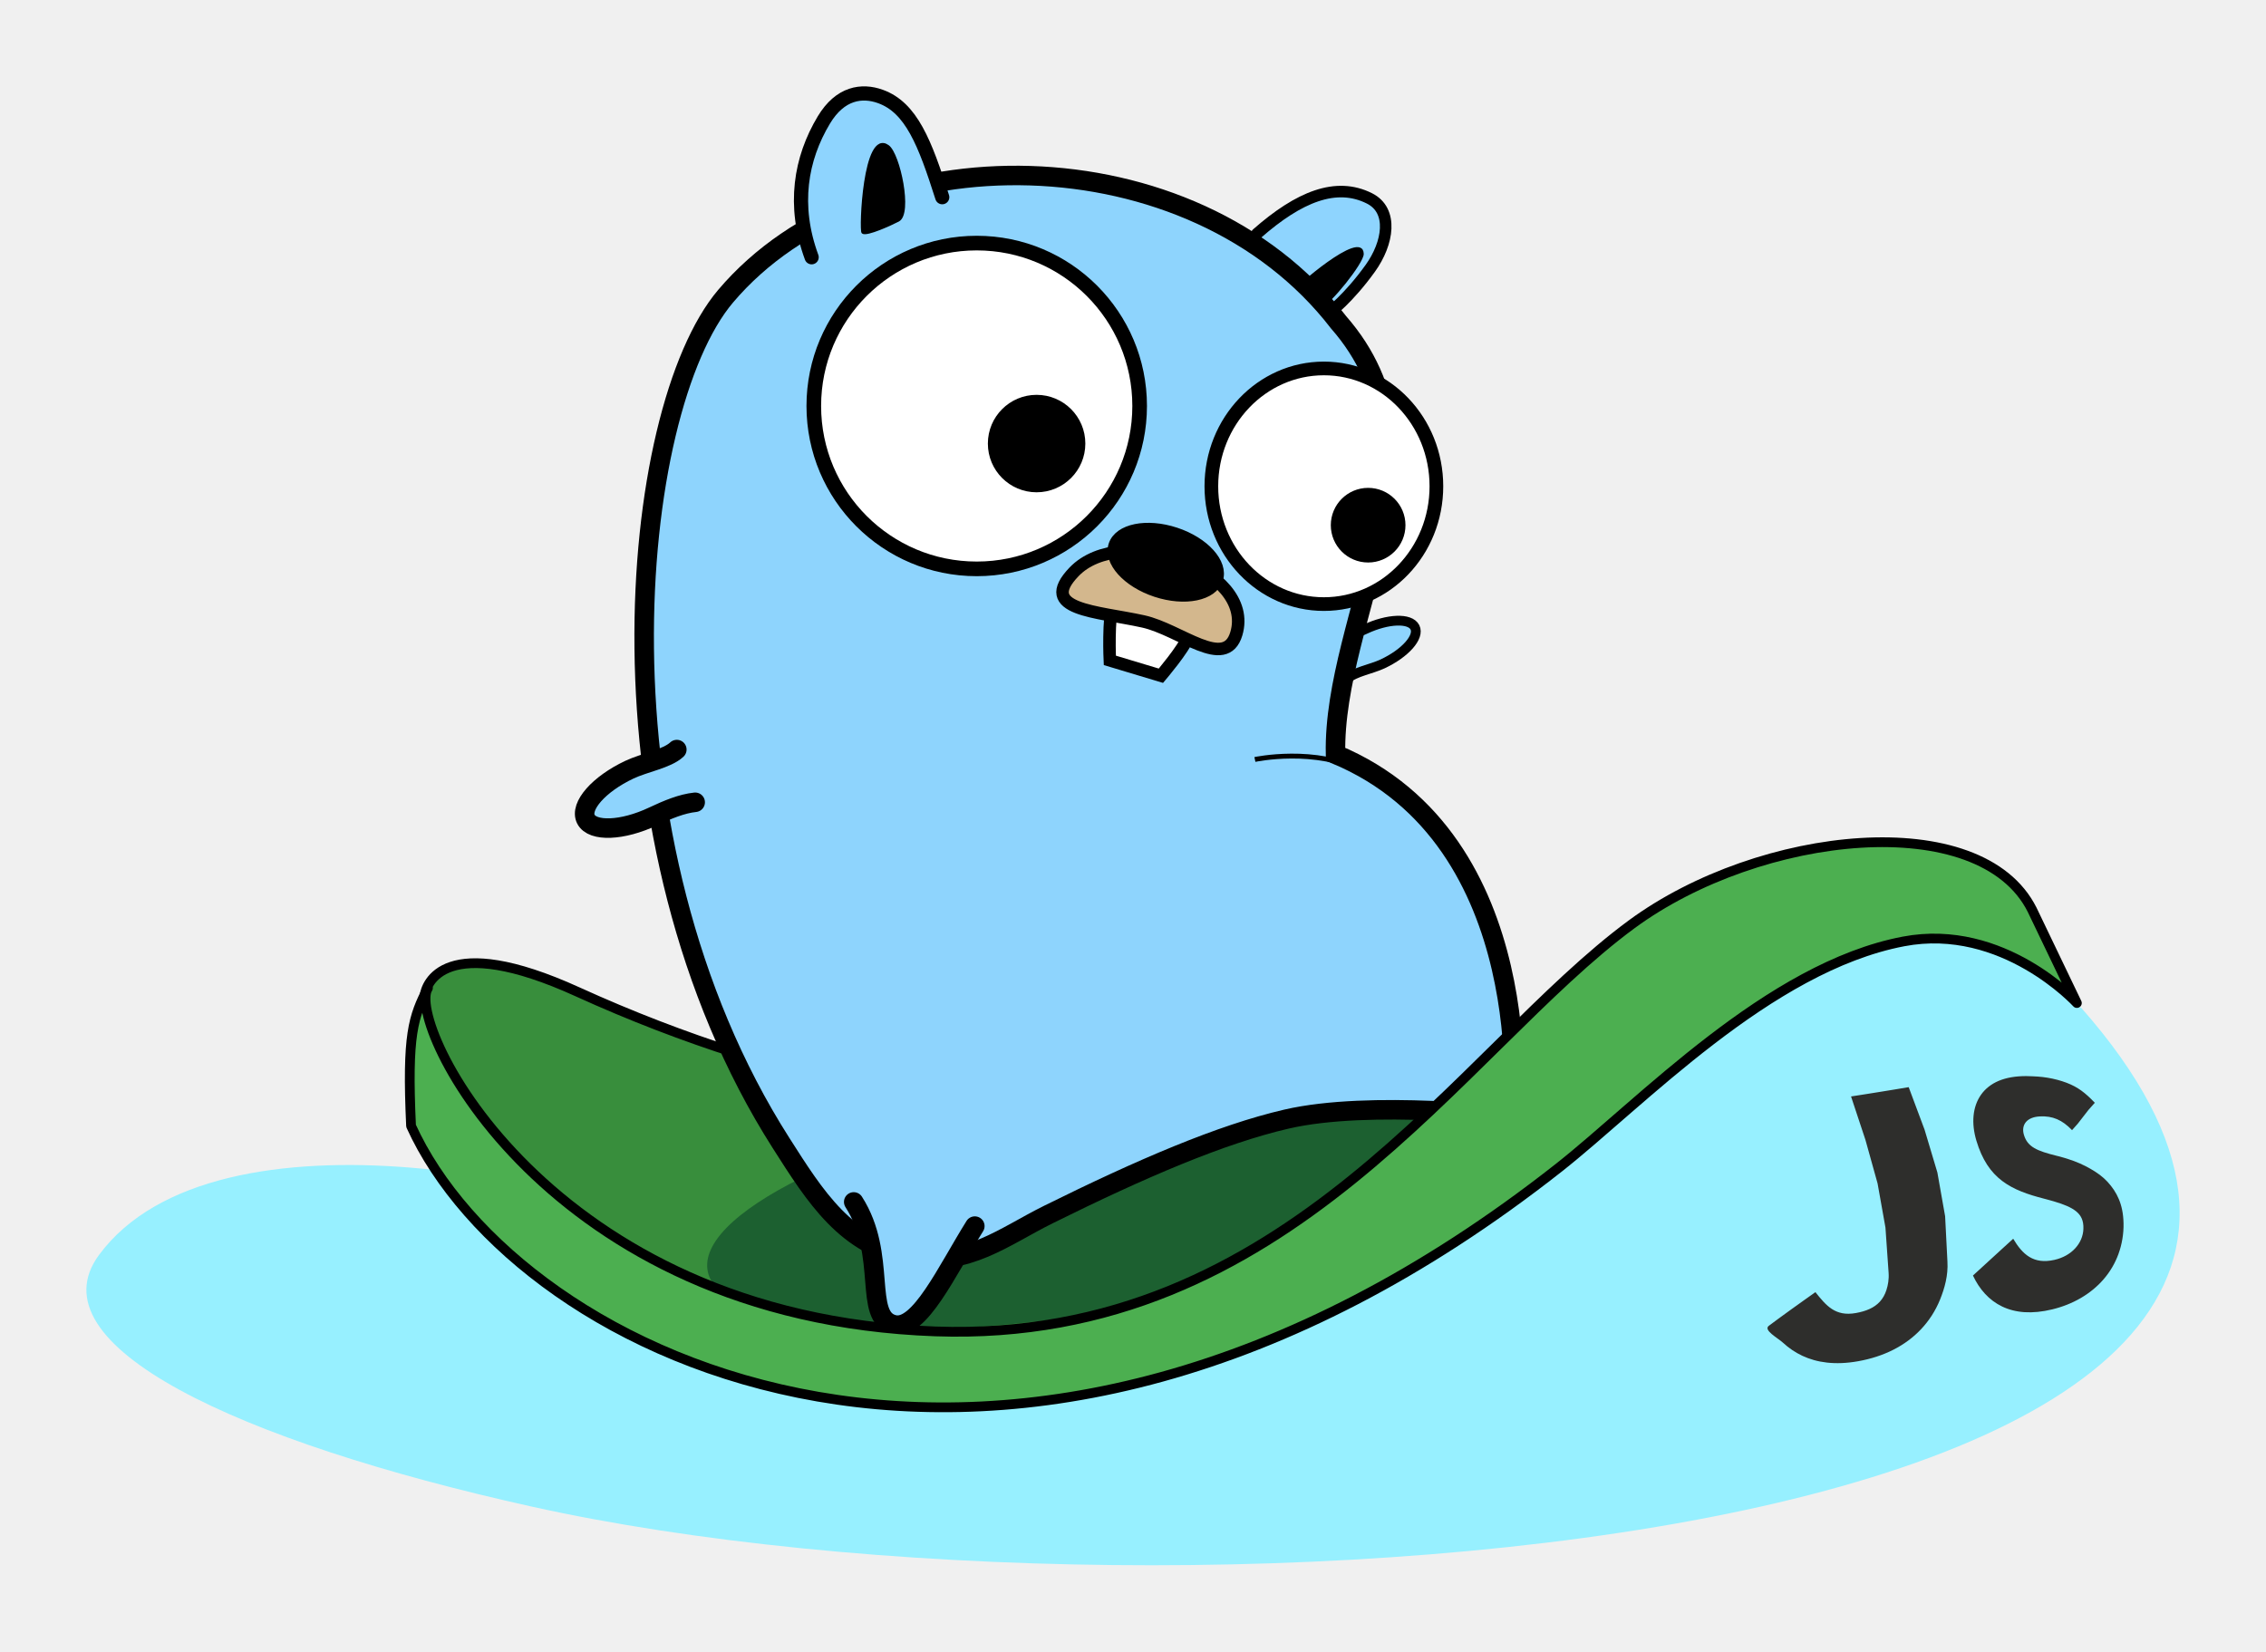
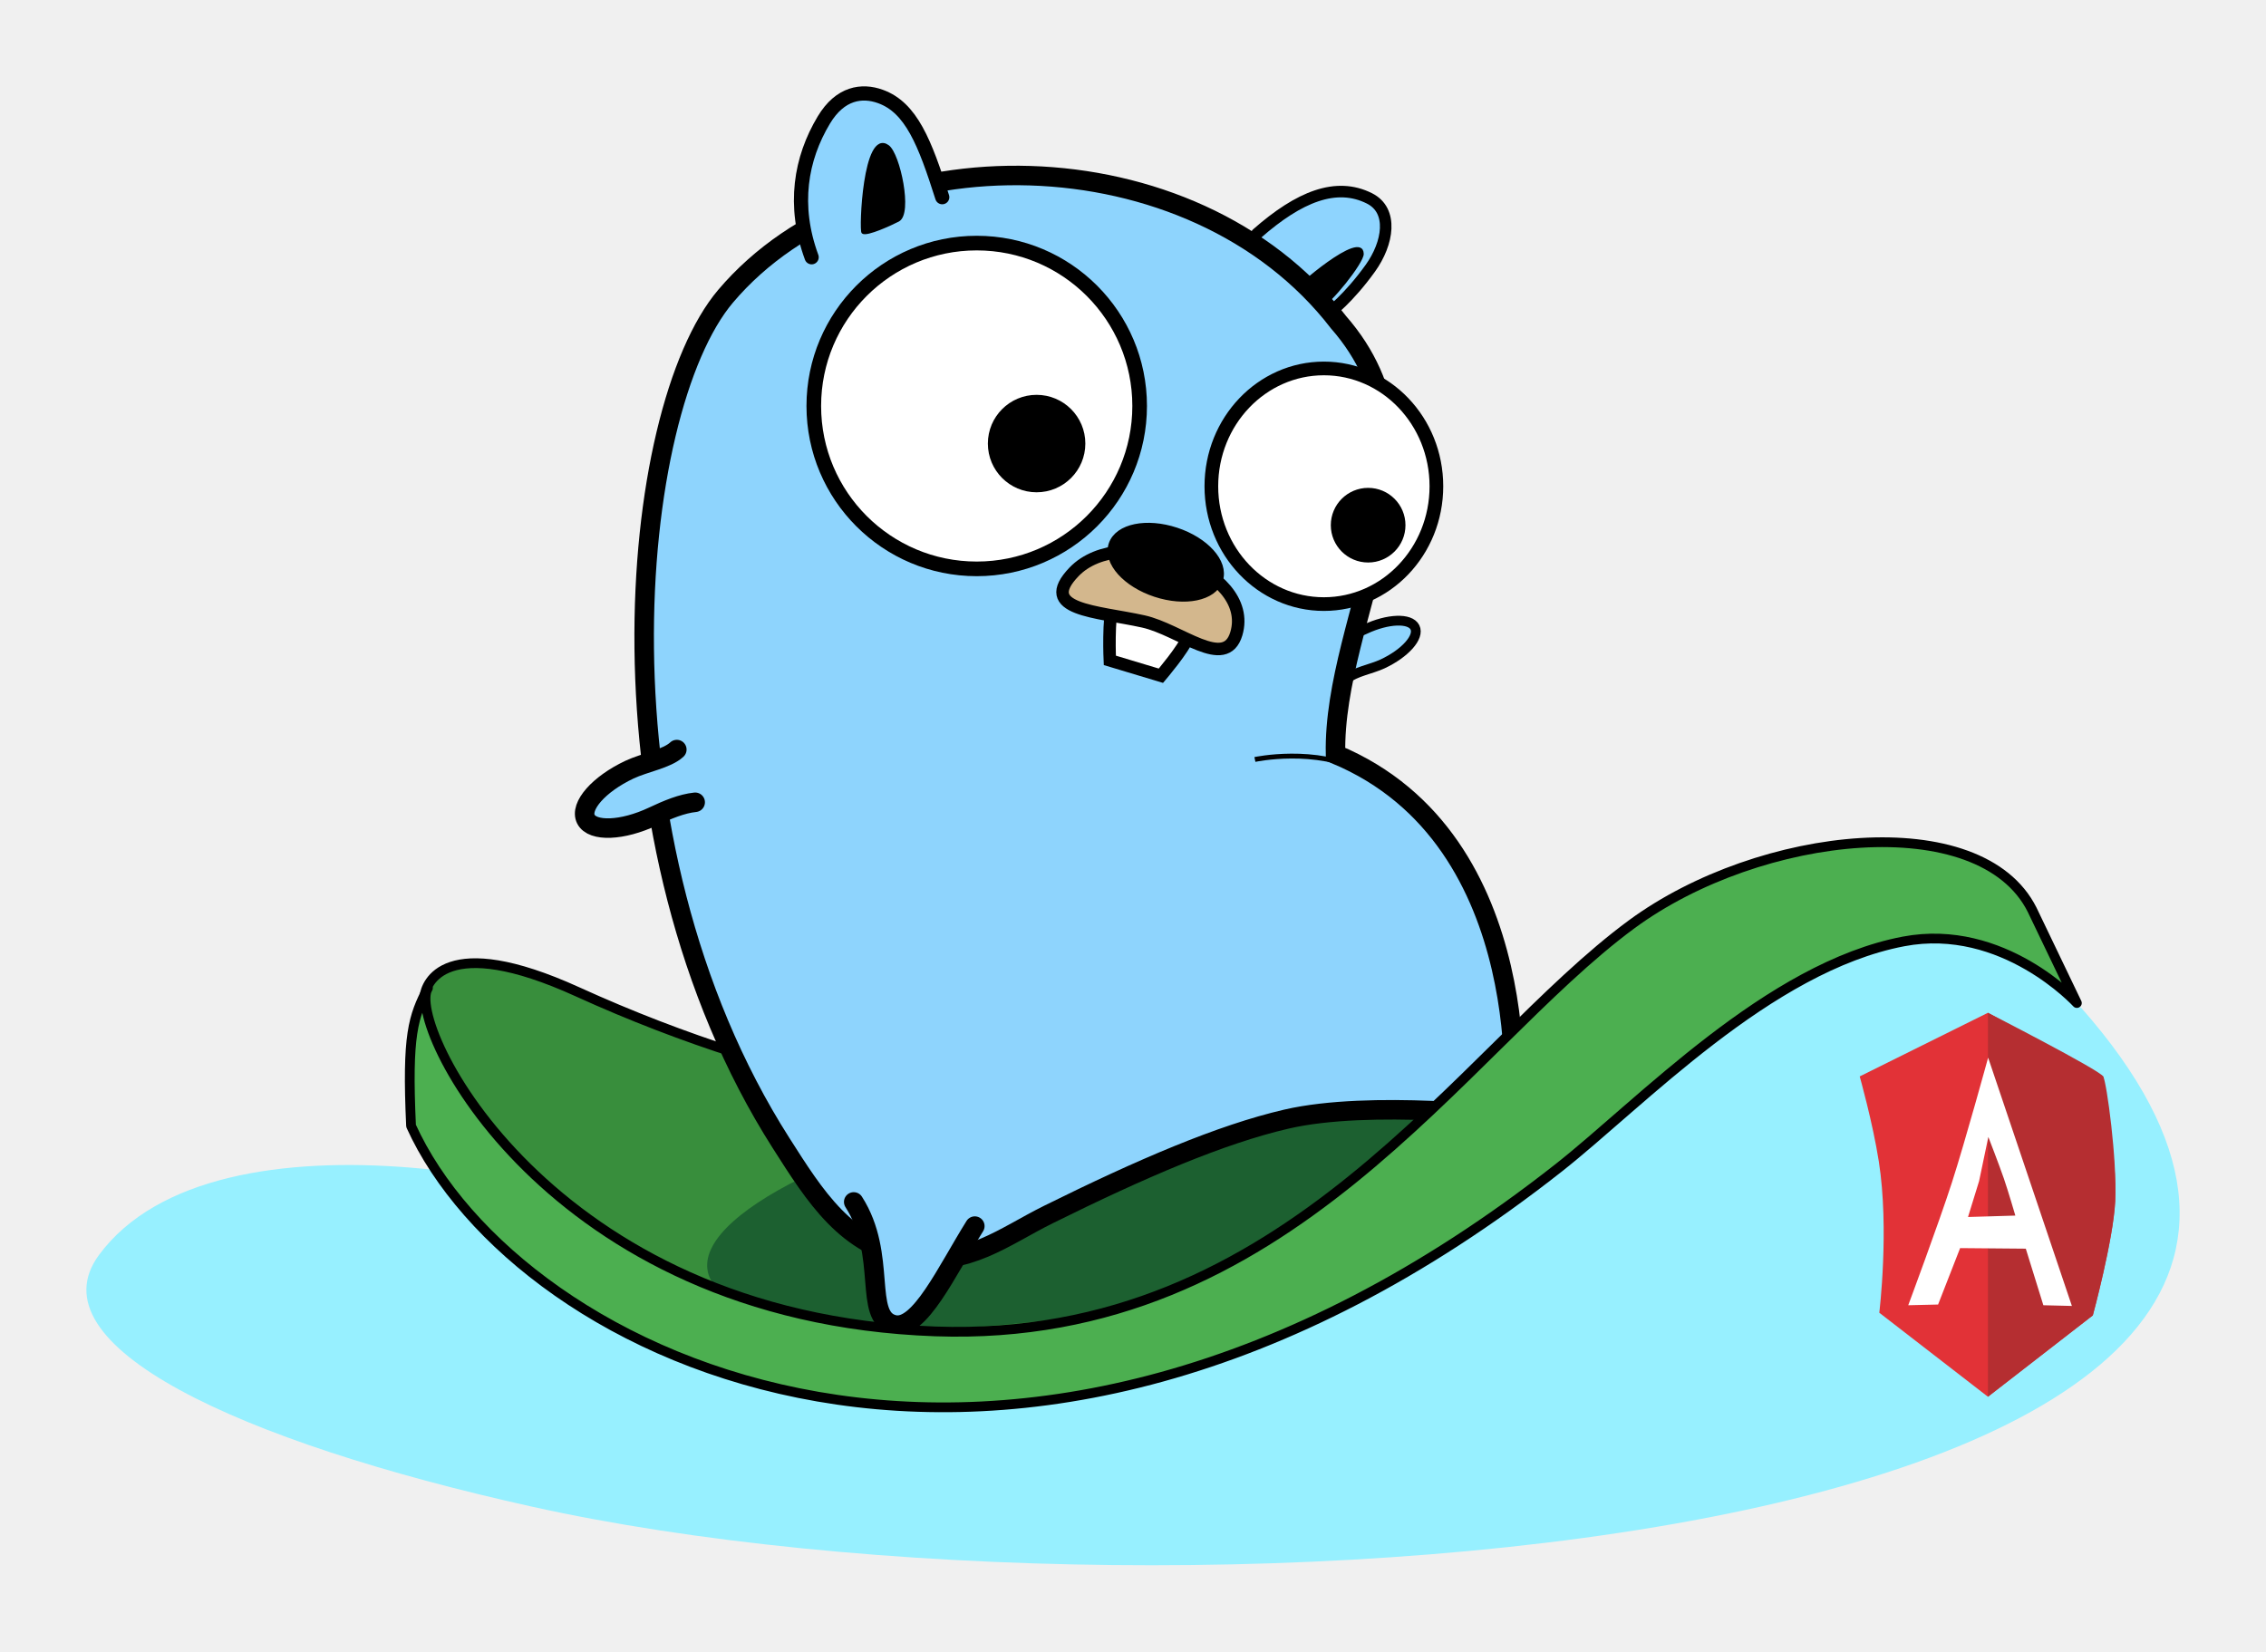
<svg xmlns="http://www.w3.org/2000/svg" xmlns:xlink="http://www.w3.org/1999/xlink" width="131.161mm" height="95.621mm" viewBox="0 0 464.745 338.814" id="svg2" version="1.1">
  <defs id="defs4">
    <linearGradient id="linearGradient4289">
      <stop style="stop-color:#00dce2;stop-opacity:1;" offset="0" id="stop4291" />
      <stop style="stop-color:#97f0ff;stop-opacity:1" offset="1" id="stop4293" />
    </linearGradient>
    <linearGradient xlink:href="#linearGradient4289" id="linearGradient4295" x1="431.334" y1="531.393" x2="400.666" y2="386.128" gradientUnits="userSpaceOnUse" gradientTransform="translate(129.453,193.74)" />
  </defs>
  <g id="layer6" transform="translate(-111.7365,-176.0234)" style="display:inline">
    <path style="fill:url(#linearGradient4295);fill-opacity:1;fill-rule:evenodd;stroke:none;stroke-width:1px;stroke-linecap:butt;stroke-linejoin:miter;stroke-opacity:1" d="m 132.042,433.463 c 23.84,-32.316 103.542,-15.624 130.056,0.607 89.595,44.019 169.113,-19.05 186.402,-33.707 42.519,-37.921 60.763,-37.331 75.655,-30.124 4.451,2.154 10.795,11.465 14.408,12.499 98.105,111.171 -186.006,131.629 -317.797,102.343 -60.452,-13.433 -102.376,-33.111 -88.723,-51.618 z" id="path4287" />
  </g>
  <g style="display:none" transform="translate(-111.7365,-176.0234)" id="g4764">
    <path id="path4766" d="m 132.042,433.463 c 23.84,-32.316 103.542,-15.624 130.056,0.607 89.595,44.019 169.113,-19.05 186.402,-33.707 42.519,-37.921 60.763,-37.331 75.655,-30.124 4.451,2.154 10.795,11.465 14.408,12.499 98.105,111.171 -186.006,131.629 -317.797,102.343 -60.452,-13.433 -102.376,-33.111 -88.723,-51.618 z" style="fill:#f3df49;fill-opacity:1;fill-rule:evenodd;stroke:none;stroke-width:1px;stroke-linecap:butt;stroke-linejoin:miter;stroke-opacity:1" />
  </g>
  <g id="layer1" transform="translate(17.71653,17.71653)">
-     <path style="display:inline;fill:#2e2e2c;fill-opacity:1" d="m 397.824,203.031 c -2.158,0.003 -4.044,0.32 -5.599,0.971 -1.555,0.651 -2.779,1.63 -3.645,2.857 -0.866,1.227 -1.376,2.699 -1.529,4.306 -0.153,1.607 0.049,3.349 0.582,5.126 0.579,1.93 1.307,3.55 2.192,4.911 0.885,1.361 1.926,2.454 3.107,3.348 1.182,0.894 2.503,1.59 3.931,2.165 1.428,0.575 2.963,1.03 4.566,1.444 l 0.553,0.146 0.548,0.149 0.544,0.152 0.539,0.155 c 0.983,0.297 1.843,0.588 2.584,0.913 0.741,0.325 1.365,0.677 1.871,1.086 0.506,0.409 0.894,0.875 1.153,1.453 0.258,0.577 0.386,1.265 0.358,2.152 -0.024,0.74 -0.185,1.458 -0.47,2.131 -0.285,0.674 -0.692,1.302 -1.208,1.864 -0.516,0.561 -1.14,1.055 -1.858,1.459 -0.718,0.404 -1.529,0.717 -2.421,0.918 -1.06,0.239 -2.006,0.293 -2.853,0.183 -0.848,-0.11 -1.597,-0.384 -2.269,-0.79 -0.672,-0.406 -1.268,-0.943 -1.812,-1.577 -0.544,-0.634 -1.037,-1.364 -1.507,-2.154 l -1.985,1.807 -2.038,1.864 -2.09,1.915 -2.142,1.959 c 0.653,1.395 1.473,2.662 2.469,3.741 0.996,1.079 2.168,1.971 3.521,2.618 1.353,0.647 2.886,1.049 4.597,1.159 1.712,0.11 3.601,-0.071 5.668,-0.571 2.114,-0.512 4.089,-1.296 5.866,-2.332 1.777,-1.036 3.354,-2.321 4.663,-3.834 1.309,-1.512 2.348,-3.251 3.054,-5.187 0.706,-1.936 1.097,-4.132 1.047,-6.318 -0.047,-2.03 -0.393,-3.575 -0.957,-4.93 -0.565,-1.354 -1.35,-2.505 -2.325,-3.565 -0.975,-1.06 -2.123,-1.878 -3.477,-2.66 -1.355,-0.782 -2.907,-1.486 -4.755,-2.066 l -0.547,-0.167 -0.554,-0.16 -0.56,-0.157 -0.57,-0.14 c -0.983,-0.245 -1.854,-0.481 -2.614,-0.736 -0.76,-0.255 -1.408,-0.528 -1.952,-0.848 -0.544,-0.32 -0.983,-0.687 -1.331,-1.128 -0.348,-0.441 -0.605,-0.957 -0.792,-1.578 -0.151,-0.502 -0.192,-0.986 -0.124,-1.428 0.068,-0.442 0.244,-0.844 0.526,-1.183 0.281,-0.34 0.667,-0.617 1.151,-0.817 0.484,-0.2 1.065,-0.321 1.733,-0.354 0.652,-0.032 1.261,-0.004 1.843,0.089 0.582,0.094 1.137,0.254 1.677,0.486 0.54,0.231 1.049,0.527 1.552,0.897 0.503,0.37 1.001,0.815 1.513,1.346 l 1.163,-1.307 1.081,-1.395 1.126,-1.449 1.302,-1.465 c -0.992,-1.037 -1.863,-1.842 -2.77,-2.497 -0.907,-0.656 -1.869,-1.17 -3.041,-1.614 -1.172,-0.444 -2.529,-0.808 -3.912,-1.033 -1.383,-0.225 -2.43,-0.278 -4.372,-0.33 -1e-4,0 1.894,-0.003 0,-3e-4 z m -35.901,4.178 2.957,8.924 2.484,8.916 1.615,9.051 0.648,9.272 c 0.096,1.371 -0.129,2.544 -0.439,3.521 -0.309,0.977 -0.768,1.768 -1.352,2.408 -0.584,0.64 -1.294,1.13 -2.115,1.506 -0.821,0.376 -1.752,0.64 -2.781,0.827 -1.073,0.196 -1.991,0.196 -2.801,0.044 -0.809,-0.152 -1.51,-0.456 -2.145,-0.868 -0.635,-0.413 -1.206,-0.934 -1.755,-1.524 -0.549,-0.589 -1.077,-1.246 -1.625,-1.93 l -2.483,1.763 -2.427,1.737 -2.357,1.71 -2.276,1.681 c -1.219,0.9 1.793,2.466 2.931,3.514 1.138,1.048 2.442,1.953 3.933,2.65 1.492,0.697 3.171,1.185 5.068,1.395 1.897,0.21 4.013,0.141 6.381,-0.281 2.622,-0.468 5.041,-1.253 7.208,-2.352 2.167,-1.099 4.086,-2.511 5.705,-4.232 1.619,-1.72 2.942,-3.749 3.883,-6.069 0.94,-2.32 1.683,-4.968 1.511,-7.8 l -0.473,-9.292 -1.59,-8.98 -2.623,-8.769 -3.259,-8.728 -2.892,0.48 -2.94,0.48 -2.98,0.476 z" id="j" />
+     <g id="g3786" transform="matrix(0.2090253,0,0,0.2912441,363.68,189.842)">
+       <path id="path3769" d="M 0.1,45.522 125.908,0.697 239.049,45.579 c 0,0 13.757,58.548 11.741,87.97 -1.867,27.24 -21.956,80.288 -21.956,80.288 L 125.908,271.141 19.325,211.972 c 0,0 9.992,-58.808 -0.5,-106.668 C 12.796,77.806 0.1,45.522 0.1,45.522 Z" style="fill:#e23237" />
+       <path id="path3771" d="M 239.049,45.579 C 235.625,41.005 125.908,0.697 125.908,0.697 v 270.444 l 102.925,-57.305 c 0,0 20.101,-53.238 21.956,-80.572 1.99,-29.328 -8.317,-83.111 -11.741,-87.685 z" style="fill:#b52e31" />
+       <path id="path3773" d="m 126.107,32.274 c 0,0 -22.487,58.944 -35.552,88.014 C 77.489,149.358 47.714,206.693 47.714,206.693 l 29.285,-0.498 21.626,-39.749 64.438,0.402 17.233,39.845 27.99,0.498 z m 0.2,55.882 c 0,0 10.814,20.026 15.23,29.256 4.416,9.23 11.266,26.127 11.266,26.127 l -46.436,0.996 10.876,-25.297 z" style="fill:#ffffff" />
+     </g>
  </g>
  <g id="layer5" transform="translate(-111.7365,-176.0234)">
    <path style="display:inline;fill:#388e3c;fill-opacity:1;fill-rule:evenodd;stroke:#000000;stroke-width:2;stroke-linecap:butt;stroke-linejoin:round;stroke-miterlimit:4;stroke-dasharray:none;stroke-opacity:1" d="m 198.79,380.429 c 0.258,-2.631 4.097,-13.369 31.374,-0.952 87.587,39.873 172.373,28.762 238.085,1.513 -35.446,31.74 -105.09,70.96 -151.5,82.622 -33.173,-0.25 -69.22,-8.332 -91.922,-33.791 -10.377,-11.637 -27.083,-38.739 -26.037,-49.393 z" id="path4159" />
    <ellipse style="opacity:1;fill:#1b5e2f;fill-opacity:0.941;stroke:none;stroke-width:2;stroke-linecap:round;stroke-linejoin:round;stroke-miterlimit:4;stroke-dasharray:none;stroke-dashoffset:0;stroke-opacity:1" id="path4284" cx="280.876" cy="474.384" rx="83.288" ry="22.62" transform="matrix(0.9852027,-0.1713931,0.1310348,0.9913778,0,0)" />
  </g>
  <g id="layer3" transform="translate(-111.7365,-176.0234)">
    <path style="display:inline;opacity:1;fill:#8ed4fe;fill-opacity:1;fill-rule:evenodd;stroke:#000000;stroke-width:2.367;stroke-linecap:round;stroke-linejoin:miter;stroke-miterlimit:4;stroke-dasharray:none;stroke-opacity:1" d="m 369.509,223.971 c 8.702,-7.656 16.287,-10.659 23.08,-7.258 4.975,2.491 3.879,9.206 0.186,14.349 -4.404,6.132 -8.49,9.321 -8.743,9.311" id="path4191" />
    <path style="display:inline;opacity:1;fill:#000000;fill-opacity:1;fill-rule:evenodd;stroke:#000000;stroke-width:0.395px;stroke-linecap:butt;stroke-linejoin:miter;stroke-opacity:1" d="m 377.176,235.834 c 0.039,0.824 4.249,3.422 5.457,3.096 1.767,-0.477 8.641,-9.056 8.601,-10.83 -0.115,-4.971 -14.083,7.201 -14.058,7.734 z" id="path4201" />
    <path id="path4251" d="m 388.092,315.249 c 1.496,-1.405 4.866,-1.942 7.212,-3.038 4.645,-2.176 7.611,-5.533 6.625,-7.497 -0.985,-1.965 -5.55,-1.794 -10.196,0.382 -2.243,1.052 -4.386,1.93 -6.408,2.138" style="display:inline;opacity:1;fill:#8ed4fd;fill-opacity:1;stroke:#000000;stroke-width:2;stroke-linecap:round;stroke-linejoin:bevel;stroke-miterlimit:4;stroke-dasharray:none;stroke-dashoffset:0;stroke-opacity:1" />
    <path style="fill:#8ed4fd;fill-opacity:1;fill-rule:evenodd;stroke:#000000;stroke-width:4;stroke-linecap:butt;stroke-linejoin:miter;stroke-miterlimit:4;stroke-dasharray:none;stroke-opacity:1" d="m 298.548,433.973 c -13.219,-2.143 -19.679,-12.581 -26.607,-23.445 -39.799,-62.416 -31.281,-150.251 -11.384,-173.744 28.951,-34.182 95.759,-33.51 125.692,5.328 23.506,26.833 -1.187,59.972 -0.604,88.639 C 427.864,348.355 422,405.112 422,405.112 c 0,0 -29.164,-3.515 -46.414,0.485 -13.469,3.123 -29.732,10.113 -48.81,19.563 -9.17,4.542 -16.539,10.707 -28.227,8.812 z" id="path4235" />
    <path style="display:inline;opacity:1;fill:#8ed4fd;fill-opacity:1;stroke:#000000;stroke-width:4;stroke-linecap:round;stroke-linejoin:bevel;stroke-miterlimit:4;stroke-dasharray:none;stroke-dashoffset:0;stroke-opacity:1" d="m 250.549,329.788 c -2.015,1.902 -6.565,2.64 -9.729,4.129 -6.265,2.955 -10.258,7.499 -8.92,10.148 1.338,2.65 7.502,2.403 13.768,-0.553 3.025,-1.429 5.916,-2.622 8.646,-2.91" id="path4183" />
    <path style="fill:none;fill-rule:evenodd;stroke:#000000;stroke-width:1px;stroke-linecap:butt;stroke-linejoin:miter;stroke-opacity:1" d="m 391.384,334.295 c -9.823,-5.146 -22.274,-2.475 -22.274,-2.475" id="path4253" />
    <path id="path4255" d="m 286.83,422.587 c 6.996,10.92 1.841,23.67 8.241,25.193 5.236,1.246 10.828,-11.015 16.596,-20.235" style="display:inline;opacity:1;fill:#8ed4fd;fill-opacity:1;stroke:#000000;stroke-width:4;stroke-linecap:round;stroke-linejoin:bevel;stroke-miterlimit:4;stroke-dasharray:none;stroke-dashoffset:0;stroke-opacity:1" />
    <circle style="opacity:1;fill:#ffffff;fill-opacity:1;stroke:#000000;stroke-width:3;stroke-linecap:round;stroke-linejoin:round;stroke-miterlimit:4;stroke-dasharray:none;stroke-dashoffset:0;stroke-opacity:1" id="path4212" cx="312.057" cy="259.305" r="33.415" />
    <ellipse cy="275.775" cx="383.257" id="circle4214" style="opacity:1;fill:#ffffff;fill-opacity:1;stroke:#000000;stroke-width:2.806;stroke-linecap:round;stroke-linejoin:round;stroke-miterlimit:4;stroke-dasharray:none;stroke-dashoffset:0;stroke-opacity:1" rx="23.077" ry="24.17" />
    <g id="g4257" transform="translate(4.328427,0.4571068)">
      <path id="path4224" d="m 335.728,298.821 c -1.107,3.631 -0.698,12.212 -0.698,12.212 l 10.475,3.152 c 0,0 4.853,-5.714 5.445,-7.782 0.592,-2.067 0.338,-3.207 0.338,-3.207 z" style="display:inline;opacity:1;fill:#ffffff;fill-opacity:1;fill-rule:evenodd;stroke:#000000;stroke-width:2.564;stroke-linecap:butt;stroke-linejoin:miter;stroke-miterlimit:4;stroke-dasharray:none;stroke-opacity:1" />
      <path id="path4222" d="m 327.716,292.849 c -7.616,7.896 4.591,8.085 14.163,10.196 7.577,1.671 16.83,10.159 19.099,2.508 3.92,-13.223 -23.495,-22.831 -33.262,-12.704 z" style="display:inline;opacity:1;fill:#d3b78d;fill-opacity:1;fill-rule:evenodd;stroke:#000000;stroke-width:2.564;stroke-linecap:butt;stroke-linejoin:miter;stroke-miterlimit:4;stroke-dasharray:none;stroke-opacity:1" />
      <ellipse transform="matrix(0.9497031,0.3131517,0.3131517,-0.9497031,0,0)" ry="6.498" rx="11.351" cy="-167.764" cx="420.17" id="path4220" style="display:inline;opacity:1;fill:#000000;fill-opacity:1;stroke:#000000;stroke-width:1.923;stroke-linecap:round;stroke-linejoin:bevel;stroke-miterlimit:4;stroke-dasharray:none;stroke-dashoffset:0;stroke-opacity:1" />
    </g>
    <circle style="opacity:1;fill:#000000;fill-opacity:1;stroke:#000000;stroke-width:2.285;stroke-linecap:round;stroke-linejoin:round;stroke-miterlimit:4;stroke-dasharray:none;stroke-dashoffset:0;stroke-opacity:1" id="path4231" cx="324.338" cy="267.016" r="8.853" />
    <circle r="6.781" cy="283.759" cx="392.334" id="circle4233" style="opacity:1;fill:#000000;fill-opacity:1;stroke:#000000;stroke-width:1.75;stroke-linecap:round;stroke-linejoin:round;stroke-miterlimit:4;stroke-dasharray:none;stroke-dashoffset:0;stroke-opacity:1" />
    <path style="display:inline;opacity:1;fill:#8ed4fe;fill-opacity:1;fill-rule:evenodd;stroke:#000000;stroke-width:2.913;stroke-linecap:round;stroke-linejoin:miter;stroke-miterlimit:4;stroke-dasharray:none;stroke-opacity:1" d="m 278.198,228.795 c -3.902,-10.609 -2.259,-20.229 2.509,-28.163 3.346,-5.568 7.803,-6.188 11.596,-4.822 6.332,2.281 9.116,9.464 12.68,20.664" id="path4189" />
    <path id="path4212-4" d="m 288.665,223.718 c 0.788,0.639 5.95,-1.759 7.315,-2.47 2.72,-1.417 0.131,-13.619 -2.11,-15.238 -4.96,-3.583 -5.716,17.294 -5.205,17.708 z" style="display:inline;opacity:1;fill:#000000;fill-opacity:1;fill-rule:evenodd;stroke:#000000;stroke-width:0.486px;stroke-linecap:butt;stroke-linejoin:miter;stroke-opacity:1" />
  </g>
  <g id="layer2" style="display:inline" transform="translate(-111.7365,-176.0234)">
    <path style="fill:#4caf50;fill-opacity:1;fill-rule:evenodd;stroke:#000000;stroke-width:2;stroke-linecap:butt;stroke-linejoin:round;stroke-miterlimit:4;stroke-dasharray:none;stroke-opacity:1" d="m 199.505,378.716 c -3.004,5.856 -4.34,9.431 -3.463,28.282 21.668,47.77 122.45,97.485 235.386,8.579 16.786,-13.214 43.014,-41.157 70.714,-46.429 20.44,-3.89 35.552,12.637 35.552,12.637 l -9.17,-19.116 c -10.612,-21.217 -55.798,-16.392 -82.111,2.943 -35.087,25.784 -70.3,86.104 -142.843,83.536 -79.714,-2.823 -108.82,-63.392 -104.066,-70.432 z" id="path4149" />
  </g>
</svg>
